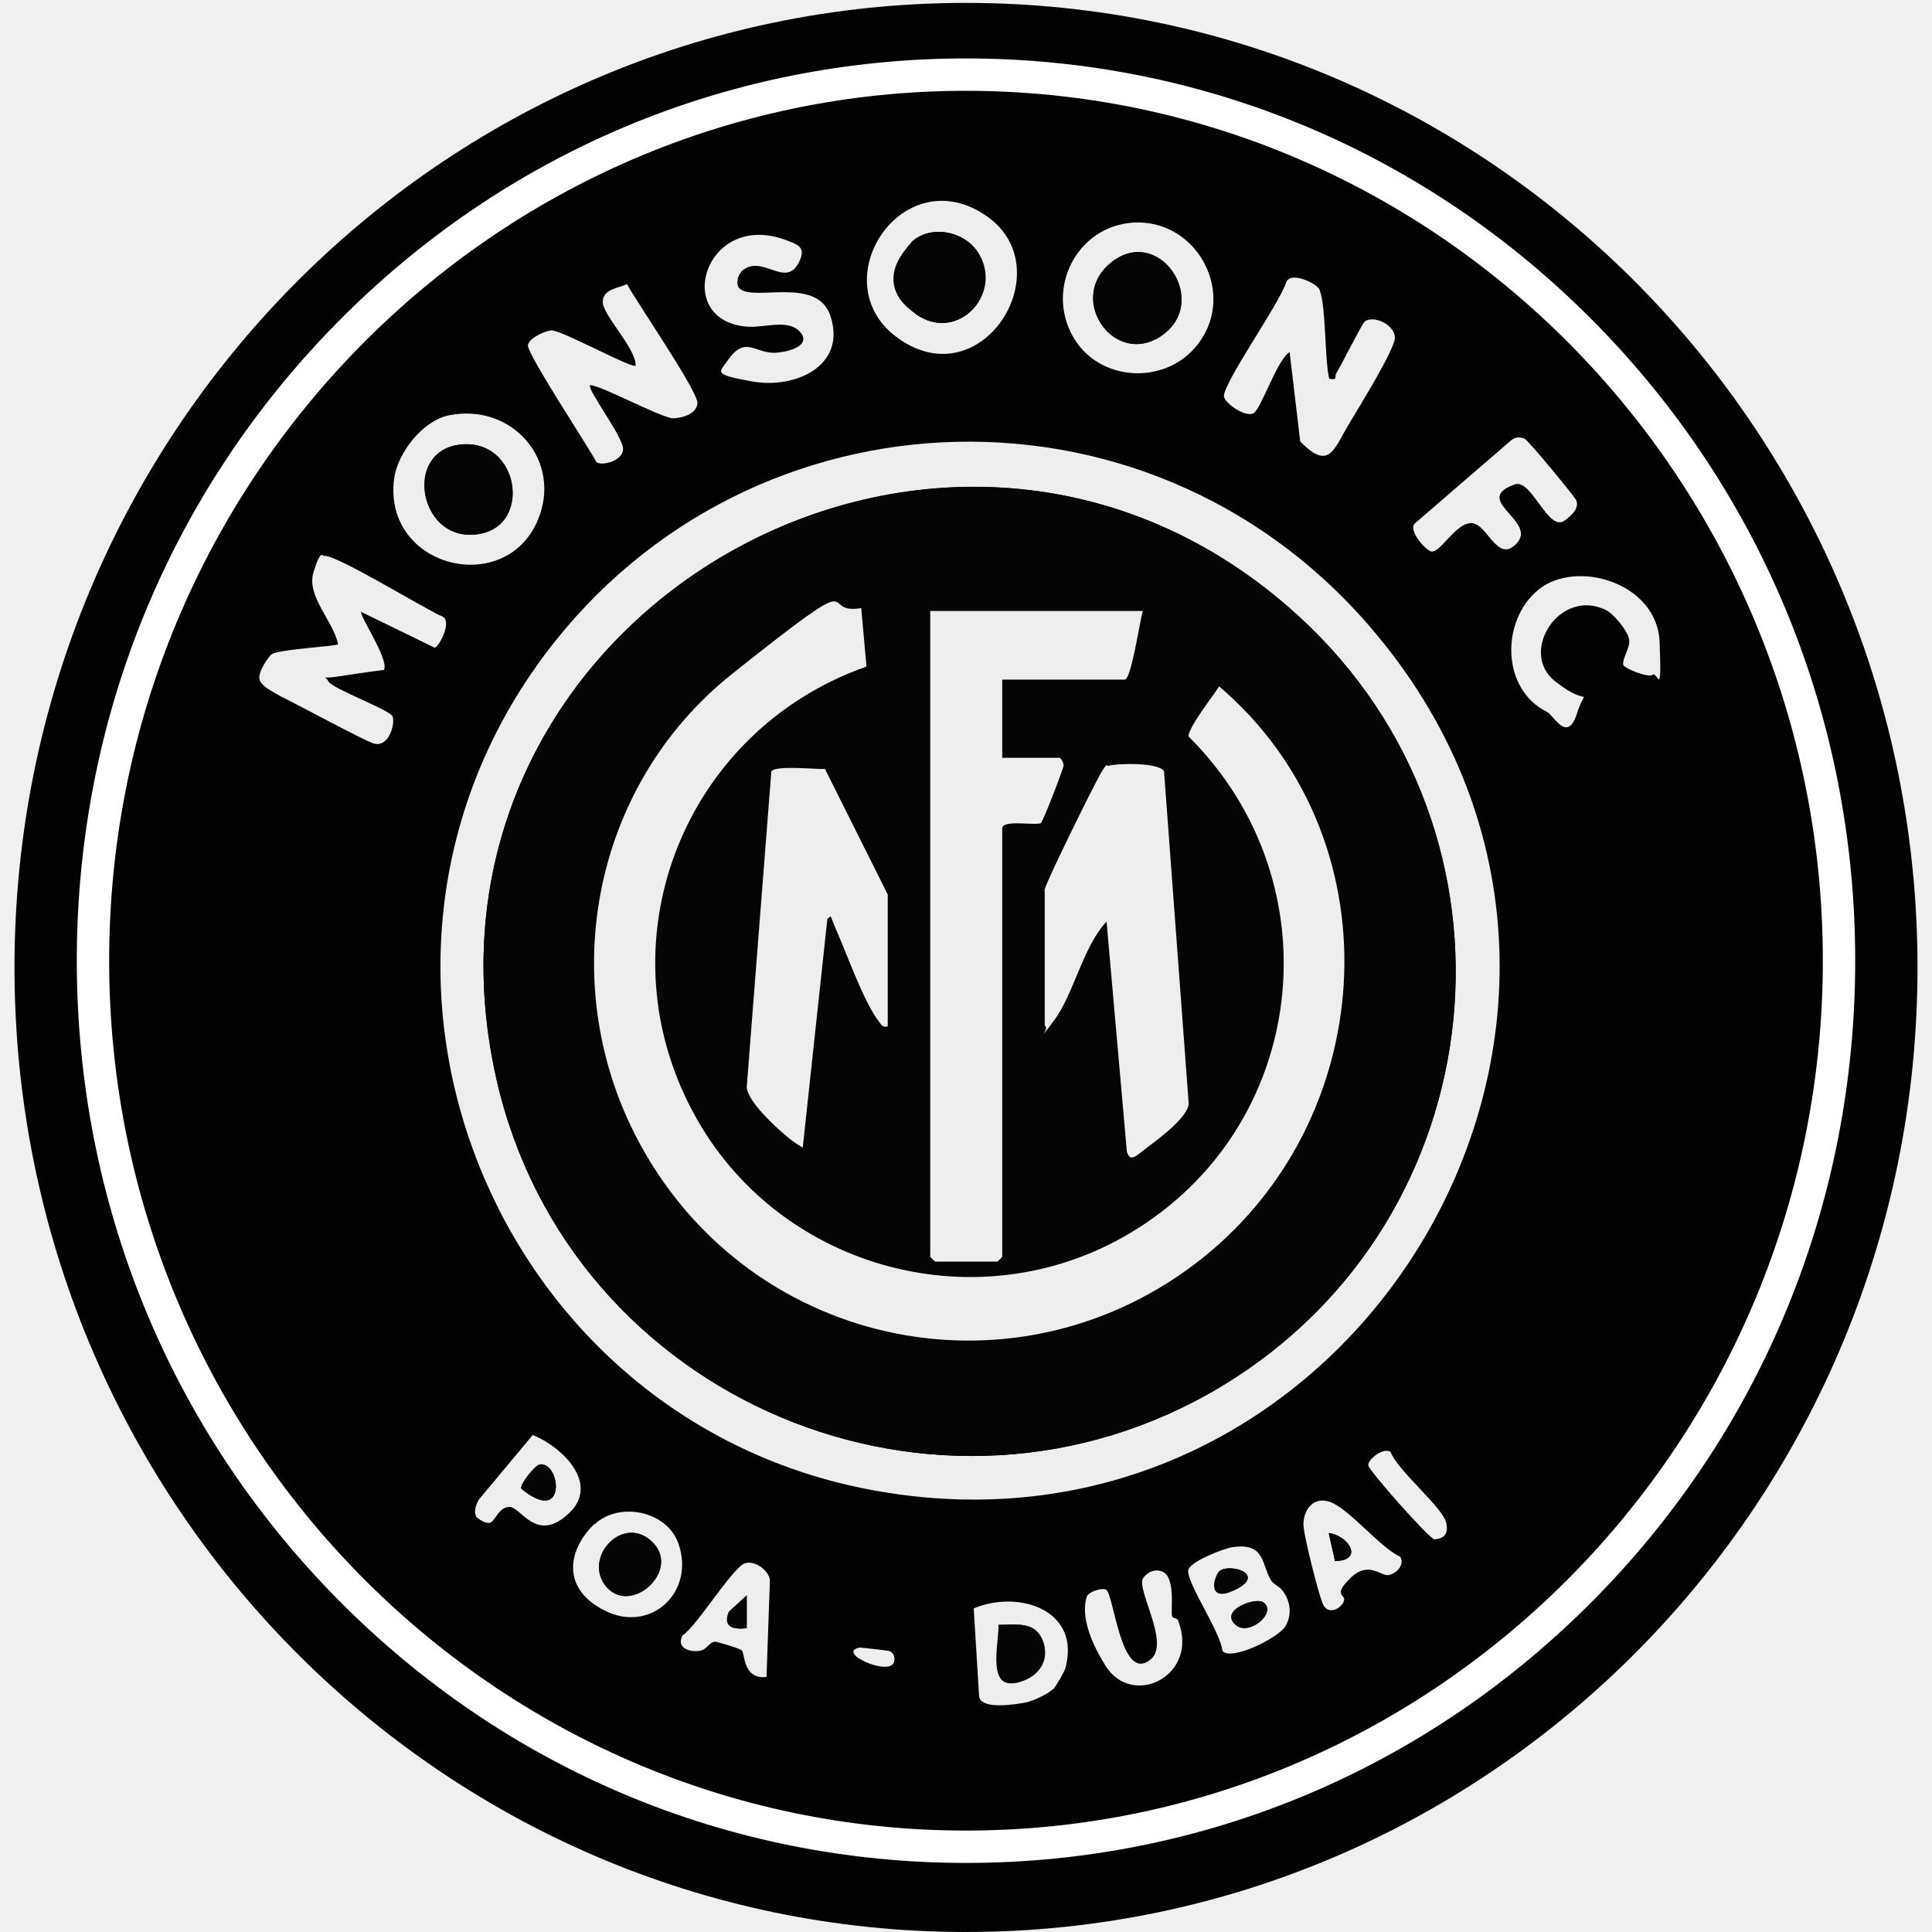
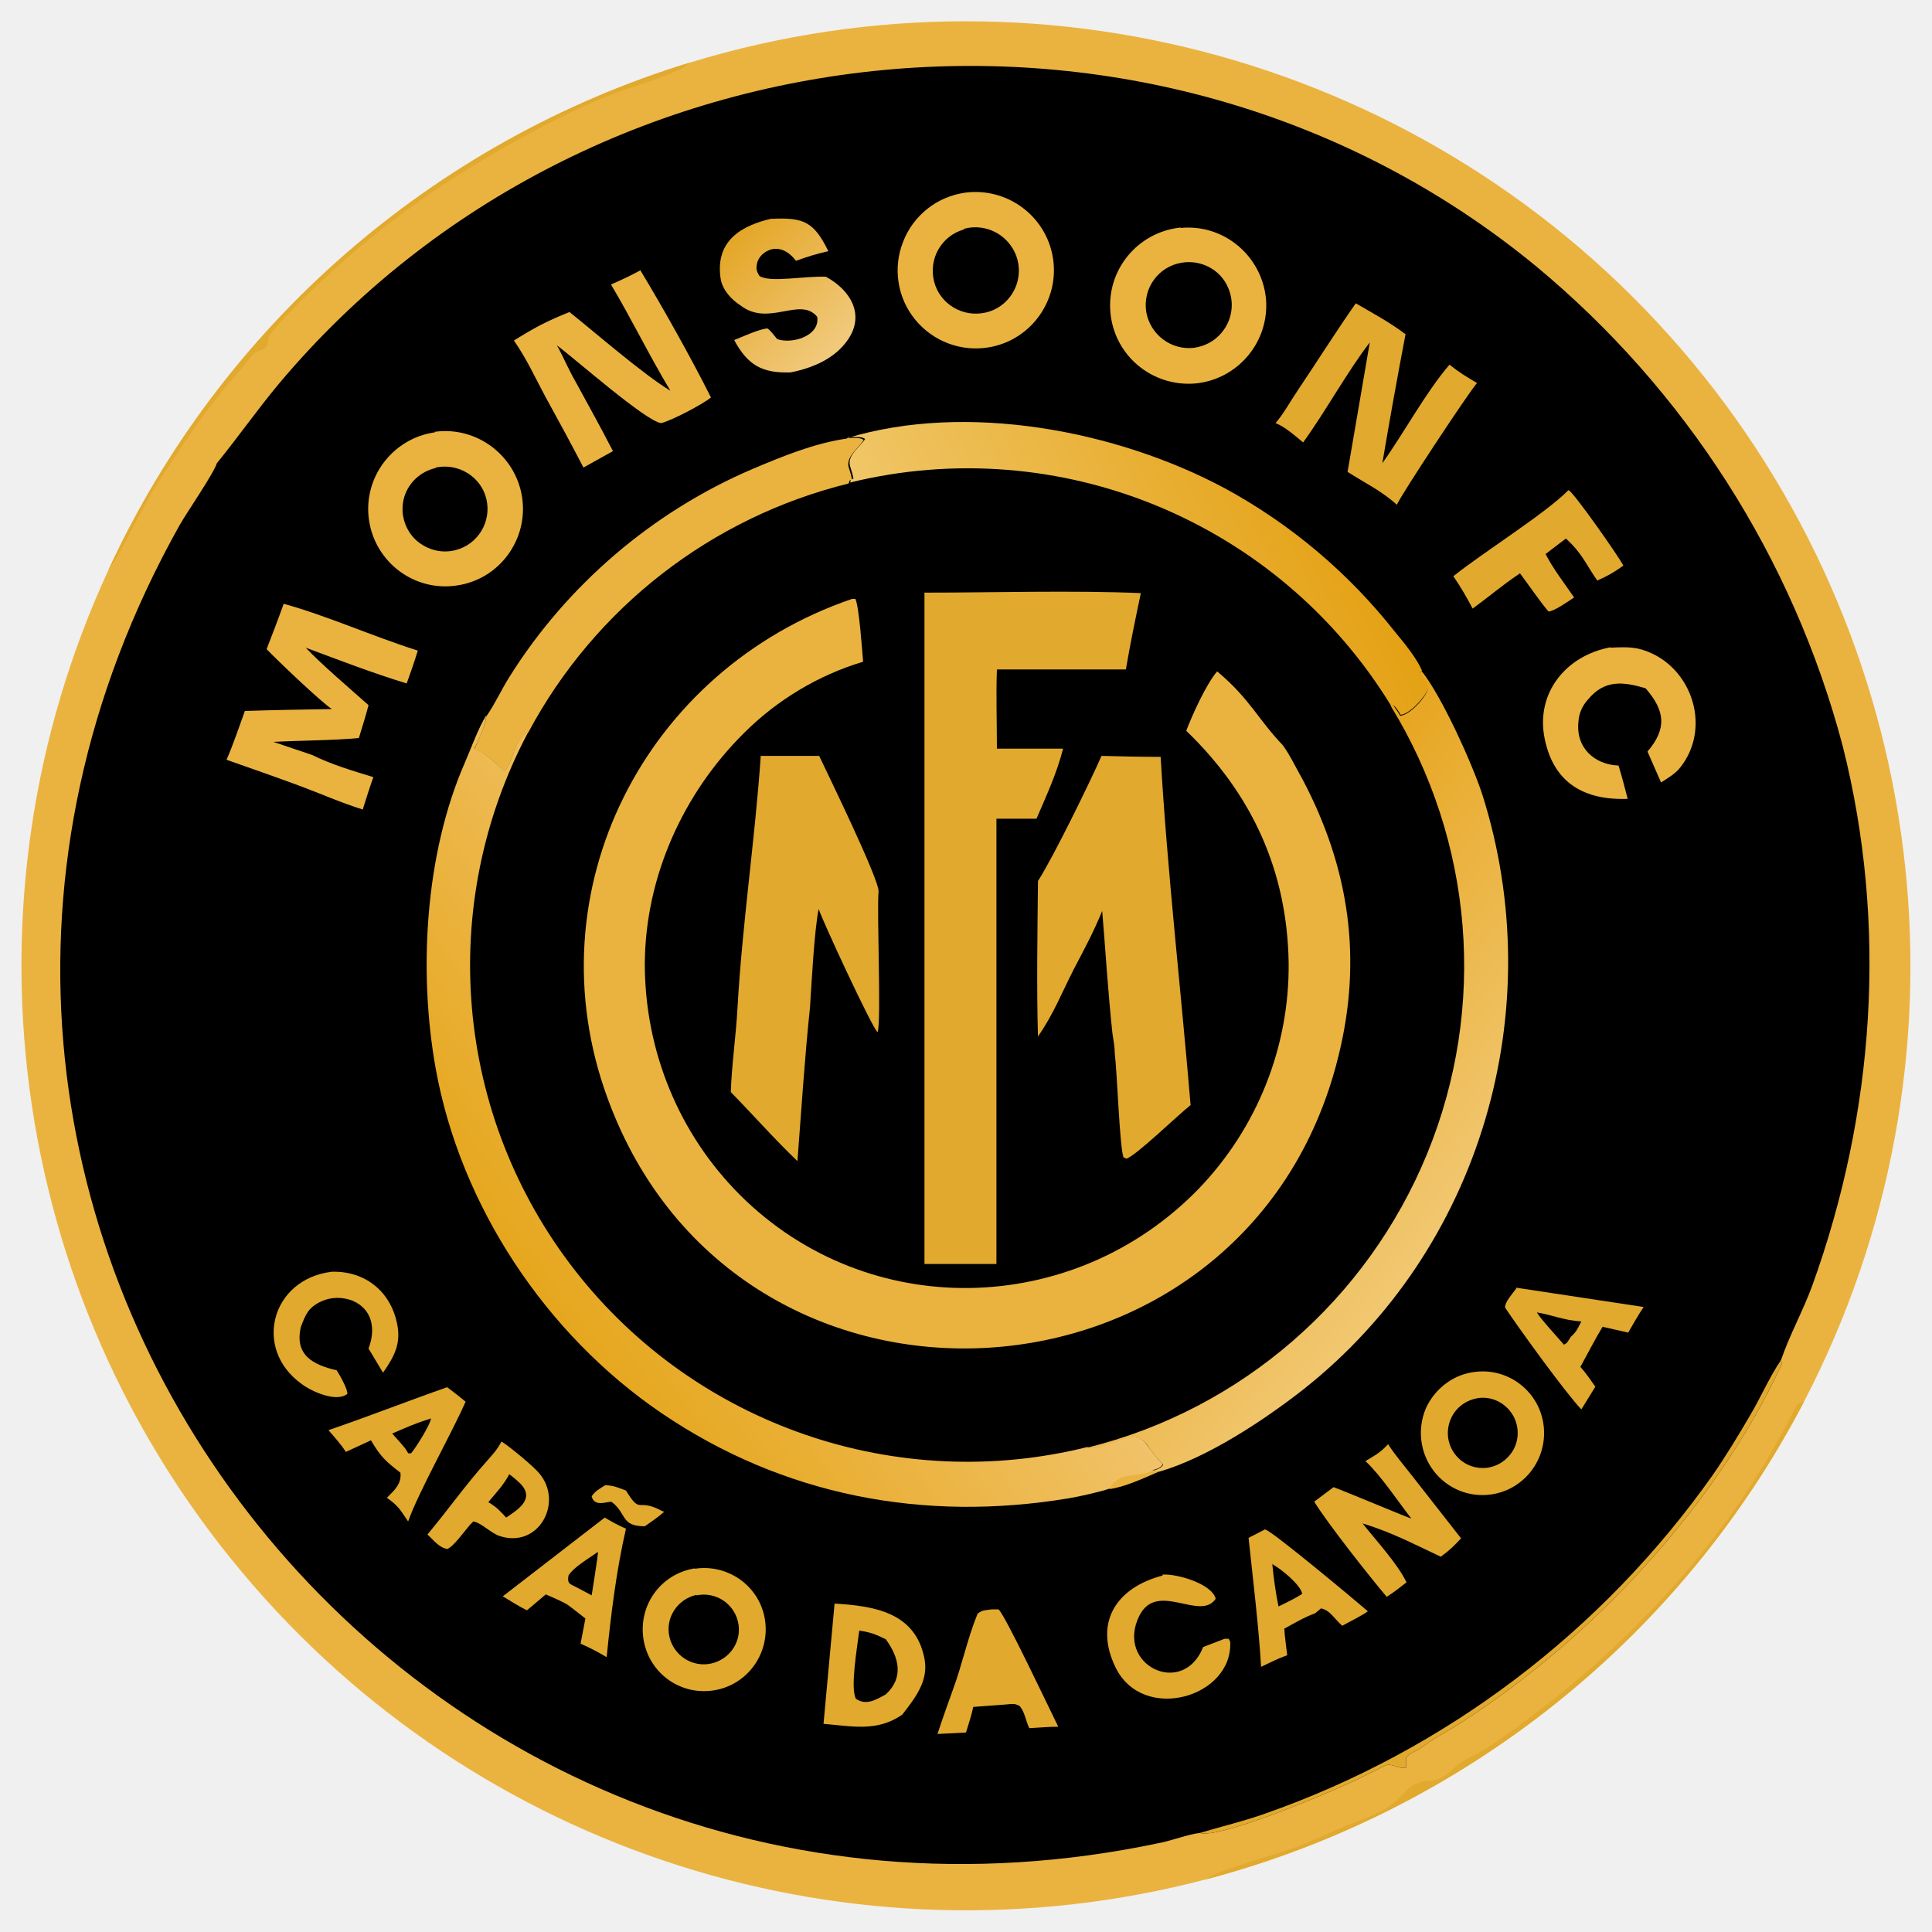
<svg xmlns="http://www.w3.org/2000/svg" id="Layer_1" version="1.1" viewBox="0 0 400 400">
  <defs>
    <style>
      .st0 {
-         fill: #020202;
+         fill: url(#linear-gradient2);
      }

      .st1 {
-         fill: #fff;
+         fill: url(#linear-gradient1);
      }

      .st2 {
-         fill: #050505;
+         fill: #e1a92e;
      }

      .st3 {
-         fill: #eee;
+         fill: #eab340;
+       }
+ 
+       .st4 {
+         fill: url(#linear-gradient3);
+       }
+ 
+       .st5 {
+         fill: url(#linear-gradient);
      }
    </style>
+     <linearGradient id="linear-gradient" x1="112.6" y1="131" x2="179.2" y2="180.2" gradientTransform="translate(0 400) scale(1 -1)" gradientUnits="userSpaceOnUse">
+       <stop offset="0" stop-color="#e6a71e" />
+       <stop offset="1" stop-color="#f1c269" />
+     </linearGradient>
+     <linearGradient id="linear-gradient1" x1="244" y1="193" x2="300.8" y2="148.6" gradientTransform="translate(0 400) scale(1 -1)" gradientUnits="userSpaceOnUse">
+       <stop offset="0" stop-color="#e7a621" />
+       <stop offset="1" stop-color="#f1c770" />
+     </linearGradient>
+     <linearGradient id="linear-gradient2" x1="276" y1="300.5" x2="194.2" y2="262.9" gradientTransform="translate(0 400) scale(1 -1)" gradientUnits="userSpaceOnUse">
+       <stop offset="0" stop-color="#e4a114" />
+       <stop offset="1" stop-color="#f0c667" />
+     </linearGradient>
+     <linearGradient id="linear-gradient3" x1="151.4" y1="349.6" x2="172.7" y2="328" gradientTransform="translate(0 400) scale(1 -1)" gradientUnits="userSpaceOnUse">
+       <stop offset="0" stop-color="#e4a729" />
+       <stop offset="1" stop-color="#f1c97b" />
+     </linearGradient>
  </defs>
-   <ellipse class="st0" cx="200" cy="200.3" rx="197" ry="199.7" />
-   <path class="st1" d="M200,385.7c-49.2,0-95.4-19.4-130.2-54.7-34.8-35.3-53.9-82.2-53.9-132.1s19.1-96.8,53.9-132.1C104.6,31.5,150.8,12.1,200,12.1s95.4,19.4,130.2,54.7c34.8,35.3,53.9,82.2,53.9,132.1s-19.1,96.8-53.9,132.1c-34.8,35.3-81,54.7-130.2,54.7ZM200,18.8C102.2,18.8,22.6,99.6,22.6,198.9s79.6,180.1,177.4,180.1,177.4-80.8,177.4-180.1S297.8,18.8,200,18.8Z" />
-   <path class="st3" d="M283.5,129.6c68.3,78.9-2.8,198.9-104.5,178.6-76.6-15.3-113.4-105.9-68-170.2,41.3-58.4,125.7-62.6,172.5-8.4ZM268.8,127.5c-72.6-66.2-187.8,0-166,96,15.1,66.5,91.7,98.8,150.3,63.4,57-34.5,65.2-114.2,15.7-159.4Z" />
-   <path class="st3" d="M74.8,126.5c-.7.7,5.8,9.9,4.7,12.2-3.3.4-6.5.9-9.8,1.4s-2.4-.4-1.7,1,12.4,5.8,13.2,7.1-.7,7.1-4.2,5.6-11.2-5.7-15.7-8-7.4-3.7-7.6-5.3,2-4.7,2.6-5.1c1.9-1,13.2-1.6,13.7-2-1-4.9-6.6-9.9-5.1-14.9s1.9-3.3,2.2-3.4c2.2-.5,21,11.1,24.6,12.6,1.9,1.1-.8,6.2-1.7,6.4l-15.2-7.4Z" />
-   <path class="st3" d="M273,59.6c1.6,2.7,1.2,14.9,2.2,18.8,1.8.4,1.1-.4,1.4-1,1-1.6,5.5-10.6,6-10.9,2.1-1.3,6.2.9,6.2,3.4s-8,15.3-9.4,17.7c-3.2,5.2-4.1,10.1-10.2,3.8l-2.2-18.5c-2.6,1.6-5.8,11.5-7.4,12.6s-6-2-6.2-3.4c-.2-2.8,11.7-19.5,12.9-23.7,1-2.3,6.1.3,6.6,1.2Z" />
-   <path class="st3" d="M122.2,79.8c-.8.7,6.9,10.7,6.8,13.2s-4.4,3.5-5.5,2.7c-1.6-3.1-14.6-22.7-14.2-24.3s3.9-3,4.9-3c2.4.1,16.7,8,17.4,7.3.1-3.6-6.8-10.4-6.8-13.2s3.7-2.9,5-3.7c1.9,3.6,14.8,22.3,14.6,24.7s-3.6,3.1-5.1,3.1c-2.5-.1-16.4-7.6-17.3-6.8Z" />
-   <path class="st3" d="M234.4,46.1c13.6-1,22.2,15.3,13,25.9-6.9,7.9-20.2,6.8-25.3-2.4-5.6-10,.9-22.7,12.4-23.5ZM229.3,55c-7.9,7.5,1.5,20.7,10.9,14.7,11-7.1-.8-24.2-10.9-14.7Z" />
-   <path class="st3" d="M92.9,86c13.1-2.7,23.7,9.4,18.4,21.8-6.9,16-32.1,9.6-29.7-8.7.7-5.3,5.9-12,11.3-13.1ZM94.9,92.1c-11.1,1.6-8.2,19.3,3,18.6,12.7-.7,9.9-20.5-3-18.6Z" />
-   <path class="st3" d="M204.5,44.9c15.3,11-1.2,37.6-18.6,25.1-16.1-11.6,1.1-37.6,18.6-25.1ZM188.7,50.2c-3.9,3.8-3.2,12.3,1.6,15.3,8.4,5.1,17.5-5.1,12-13.4-2.9-4.4-9.9-5.6-13.7-1.9Z" />
-   <path class="st3" d="M153.5,56.3c-.8.7-1.3,2.8-.2,3.6,3.4,2.4,16.1-2.7,18.7,5.7,3.2,10.3-7.5,14.9-16.1,13.4s-6.9-1.9-5.3-4.3c3.9-5.6,5.7-1.2,10.4-1.7s6.8-2.5,4.2-4.7-7.3-.3-10.9-.7c-15.2-1.6-8.2-24.1,8.4-17.9,2.4.9,4.1,1.4,2.9,4.2-2.8,6.4-7.9-1.8-12.2,2.4Z" />
-   <path class="st3" d="M336.2,137.9c-.7-1.1,1.4-3.7,1.1-5.5s-3.1-5.2-4.8-6.1c-9.6-4.7-18.1,8.7-10.6,14.7s6.6.4,4.6,6.7-4.8.4-6.2-.3c-9.5-4.7-9.6-18.9-1.8-25.3s24.6-1.5,25.1,10.8-.4,6.1-1.4,6.8-5.7-1.3-6-1.9Z" />
-   <path class="st3" d="M315.6,90.8c.8.3,10.3,11.9,10.7,12.7.8,1.7-1,3.3-2.4,4.3-3.4,2.4-6.8-8.8-10.3-7.5-9,3.2,4.6,7.5.5,12.1s-6.1-4.1-9.5-4.1-6.7,6.8-8.5,5.8-4.4-4.5-3.2-5.7l19.8-17.1c.9-.8,1.8-.9,2.9-.5Z" />
-   <path class="st3" d="M255.4,320.3c6.5-.9,5.8,3.6,7.7,6.8.6,1,1.8,1.3,2.5,2.3,1.6,2.2,1.9,4.8.6,7.2s-11.3,7.4-13.1,5.2c-.4-3.9-7.2-13.7-7.1-16.6,0-1.8,7.6-4.7,9.3-4.9ZM252.2,325.6c-1.5,2.4.7,5.2,4.2,3.2,5.7-3.3-2.8-5.4-4.2-3.2ZM261.5,331.7c-1.6-1-9.1,1.6-5.7,4.7,2.8,2.5,8.8-2.6,5.7-4.7Z" />
-   <path class="st3" d="M218,349.7c-1.1,1.1-4.2,2.5-5.7,2.8-2.3.4-9.5,1.6-9.6-1.5l-1.1-18c9.3-3.9,22.2.3,19,12.3-.2.8-2,3.9-2.6,4.5ZM206.8,336.4c.3,2.6-1.1,12.4,2.9,12.1s8.7-5.2,5.6-10c-1.8-2.8-5.6-2-8.4-2.1Z" />
-   <path class="st3" d="M123.1,315.6c5.1-4.8,15.1-2.8,17.4,4.1,3.4,9.9-5.7,18.5-15.2,13.8s-7.5-13-2.2-18ZM125.7,328.7c5.2,5.7,15.5-3.8,9.2-9.6-6.2-5.7-14.5,3.8-9.2,9.6Z" />
-   <path class="st3" d="M242.8,334.8c0,.2,1,.2,1.1.7,4.5,11.4-9.4,18.3-15,9.4s-4.2-13.3-3.9-14.3,2.9-1.9,4-1.5c1.7,1.2,3.1,19.7,9.3,14.4,4-3.4-3.2-14.6-1.6-16.8s4-1.7,4.8-.7c1.8,2.4.8,7.8,1.2,8.7Z" />
-   <path class="st3" d="M289.9,322.3c1,1.7-.8,3.5-2.4,3.8s-4.2-3.1-8,.7-.6,3.2-1.3,4.8-3.4,2.9-4.4.3-3.6-13-3.9-15.7,1.4-6.5,5.3-5.3,10.6,9.6,14.7,11.4ZM275.1,317.4l1.3,5.8c6.1-.1,2.8-5.3-1.3-5.8Z" />
-   <path class="st3" d="M158.7,347.2c-4.9.6-4.5-5-5.1-5.5s-5.2-1.8-5.5-1.8c-1.3,0-1.7,1.7-3.3,1.9-2.2.3-4.8-.7-3.5-3.2,3-1.9,10.6-14.5,13.1-15s5,2.1,5,3.6l-.7,19.9ZM154.6,330.3l-3.7,3.4c-1.3,3.2.9,3.7,3.7,3.4v-6.8Z" />
-   <path class="st3" d="M98.6,313.9c-.6-.9,0-2.6.6-3.5l11.1-13.3c6,2.4,14.1,10.1,7.4,16.3s-9.8-1.4-12.2-1.4-3,3.2-4.2,3.3-2.7-1.2-2.8-1.4ZM111.7,303.2c-.9.2-4,3.9-3.8,5,9.6,7.9,8.2-5.7,3.8-5Z" />
-   <path class="st3" d="M287.9,300.6c1.4,3.8,10.7,11.4,11.5,14.6s-1.5,3.4-2.4,3.5-13.5-14.1-13.7-15.3,3.1-3.8,4.6-2.8Z" />
-   <path class="st3" d="M178,341.1c.3,0,5.6.6,6,.7,1,.3,1.4,1.3,1.1,2.3-.9,3.1-12.2-2-7.1-3Z" />
-   <path class="st2" d="M268.8,127.5c49.5,45.2,41.3,124.9-15.7,159.4-58.6,35.4-135.2,3.1-150.3-63.4-21.8-95.9,93.5-162.2,166-96ZM178.3,125.8c-9.5,1.6-19.2,7.5-26.7,13.6-29.4,23.4-36.9,65.1-18.8,97.9,23.4,42.3,78.6,53.3,116.5,22.8,36.9-29.6,39.6-87.1,3.1-118.1-1.2,1.8-6.7,8.8-6.3,10.4,30.4,30.3,24.9,80.9-12.3,102.9-31.1,18.4-71.6,7.6-89.4-23.5-20.5-35.8-3.3-80.4,35-93.9l-1.1-12.2ZM236.6,126.5h-44v133.7c0,0,.9,1,1,1h12.9c0,0,1-.9,1-1v-88.7c0-1.9,7-.5,8-1.1s4.7-11.3,4.7-11.9-.5-1.6-.9-1.6h-11.8v-16.2h25.4c1.4,0,3.2-12.2,3.7-14.2ZM216.2,184.4v28.1c1.2.3,1.3-.4,1.9-1.1,4.1-5.4,6.1-15.4,10.9-20.5l4.2,47.6c.7,2.3,3.1,0,4.3-.9,2.4-1.8,8.5-6.3,8.5-9.1l-5.1-68.7c-.9-1.9-9.8-1.7-11.7-1.1s-1.3,1.5-1.5,1.7c-1.6,2.8-11.2,22.2-11.6,24.1ZM183.8,212.5v-27.4l-13-26c-2,0-10.2-.8-11.1.5l-5.1,65.4c.2,3,5.7,8.1,8.2,10.1s2.2,1.7,3.4,2.4l5.1-47.4c1-.4,1.8,2.4,2.2,3.2,2.1,4.8,5.5,14.1,8.4,18s.7,1.4,1.9,1.1Z" />
-   <path class="st2" d="M229.3,55c10.2-9.5,21.9,7.5,10.9,14.7-9.4,6.1-18.9-7.2-10.9-14.7Z" />
-   <path class="st2" d="M94.9,92.1c12.9-1.9,15.8,18,3,18.6-11.2.6-14.2-17-3-18.6Z" />
-   <path class="st2" d="M188.7,50.2c3.8-3.7,10.7-2.5,13.7,1.9,5.5,8.3-3.6,18.5-12,13.4s-5.5-11.5-1.6-15.3Z" />
-   <path class="st2" d="M261.5,331.7c3.1,2-2.9,7.2-5.7,4.7-3.4-3.1,4.1-5.7,5.7-4.7Z" />
-   <path class="st2" d="M252.2,325.6c1.4-2.2,9.9,0,4.2,3.2s-5.7-.8-4.2-3.2Z" />
-   <path class="st2" d="M206.8,336.4c2.8,0,6.6-.7,8.4,2.1,3.1,4.8-.3,9.5-5.6,10s-2.6-9.4-2.9-12.1Z" />
-   <path class="st2" d="M125.7,328.7c-5.3-5.8,3-15.3,9.2-9.6,6.3,5.8-4,15.3-9.2,9.6Z" />
-   <path class="st2" d="M275.1,317.4c4.1.5,7.4,5.7,1.3,5.8l-1.3-5.8Z" />
-   <path class="st2" d="M154.6,330.3v6.8c-2.8.3-5-.2-3.7-3.4l3.7-3.4Z" />
-   <path class="st2" d="M111.7,303.2c4.4-.8,5.8,12.9-3.8,5-.2-1,2.9-4.8,3.8-5Z" />
-   <path class="st3" d="M178.3,125.8l1.1,12.2c-38.4,13.5-55.5,58.1-35,93.9,17.8,31.1,58.3,41.9,89.4,23.5,37.2-22,42.8-72.6,12.3-102.9-.3-1.6,5.2-8.6,6.3-10.4,36.4,31,33.7,88.4-3.1,118.1-37.9,30.5-93.1,19.5-116.5-22.8-18.2-32.9-10.6-74.5,18.8-97.9s17.2-12,26.7-13.6Z" />
-   <path class="st3" d="M236.6,126.5c-.6,2-2.4,14.2-3.7,14.2h-25.4v16.2h11.8c.4,0,.9,1,.9,1.6s-4.2,11.5-4.7,11.9c-1,.6-8-.8-8,1.1v88.7c0,0-.9,1-1,1h-12.9c0,0-1-.9-1-1V126.5h44Z" />
-   <path class="st3" d="M216.2,184.4c.4-1.9,10-21.3,11.6-24.1s1.4-1.7,1.5-1.7c1.9-.6,10.7-.8,11.7,1.1l5.1,68.7c0,2.8-6.1,7.3-8.5,9.1s-3.6,3.3-4.3.9l-4.2-47.6c-4.9,5.2-6.8,15.1-10.9,20.5s-.7,1.4-1.9,1.1v-28.1Z" />
-   <path class="st3" d="M183.8,212.5c-1.2.3-1.3-.4-1.9-1.1-3-3.9-6.3-13.2-8.4-18s-1.1-3.7-2.2-3.2l-5.1,47.4c-1.2-.7-2.4-1.5-3.4-2.4-2.5-2.1-8-7.2-8.2-10.1l5.1-65.4c.9-1.3,9.1-.4,11.1-.5l13,26v27.4Z" />
+   <path class="st3" d="M142.7,13c75.3-23.1,157.2,1.3,207.6,61.9,50.4,60.6,59.5,145.5,23.2,215.3-25.5,48.9-70.4,84.8-123.8,98.9-73.2,19.2-151-5.5-199.6-63.6C1.5,267.5-9.3,186.6,22.5,117.9,45.8,67.5,89.6,29.3,142.7,13Z" />
+   <path class="st2" d="M22.5,117.9C45.8,67.5,89.6,29.3,142.7,13c-1.2,1.8-10.9,4.7-13.4,5.6-3.7,1.3-7.3,2.8-10.8,4.5-19.8,9.7-37,20.8-53,36.1-2.5,2.4-7.6,7.3-9.5,10-.5.8-.5,1.3-.6,2.3-1.2,1.6-2.1.4-3.8,2.8-1.6,2.2-4,4.7-5.8,6.9-5.1,6.4-9.3,12.9-13.7,19.7-1.7,2.6-8.3,15.9-9.6,17Z" />
+   <path class="st2" d="M296.2,368.7c3.1-.2,4.4-2.7,6.7-4.1,2-1.2,4.1-2,6-3.4,25.7-17.5,48.7-41.4,62.6-69.4.7-1.4.7-1.1,2-1.6-25.5,48.9-70.4,84.8-123.8,98.9,1.5-1.6,14.9-5.3,17.8-6.4,4.4-1.5,8.9-3.9,13.2-5.5,5-1.9,7.2-2.8,10.8-6.8.9-1,3.2-1.9,4.8-1.6Z" />
+   <path d="M44.9,95.9c4.4-5.4,8.3-11,12.8-16.4C122.2,2.6,240.3-8.8,318,55.1c31,25.7,53.2,60.4,63.5,99.3,9.4,37.2,6.6,76.1-6.3,111.8-1.9,5.2-4.7,10.2-6.5,15.5l.3.5c-13.5,29.4-39.4,57-66.4,74.4-2.9,1.9-5.9,3.3-8.7,5.5-1.1.6-2.2.9-2.8,1.9,0,.7,0,1.3,0,2-1.4.3-3-1-4.2-.5-2.4,1.1-6.3,3.2-8.7,4.2-4.7,2.1-25.7,11-29.8,9.8-2.2.2-6.2,1.7-8.5,2.1C82.2,414.8-42.4,250.6,37.2,108.7c1.6-2.8,7-10.6,7.7-12.8Z" />
+   <path class="st2" d="M368.7,281.7l.3.5c-13.5,29.4-39.4,57-66.4,74.4-2.9,1.9-5.9,3.3-8.7,5.5-1.1.6-2.2.9-2.8,1.9,0,.7,0,1.3,0,2-1.4.3-3-1-4.2-.5-2.4,1.1-6.3,3.2-8.7,4.2-4.7,2.1-25.7,11-29.8,9.8,4.3-1.3,9.3-2.5,13.5-4,37.4-13.1,69.8-37.7,92.7-70.1,2.5-3.6,5.5-8.5,7.7-12.3,2.1-3.5,4-7.9,6.3-11.3v-.2Z" />
+   <path d="M175.4,90.7c24.7-7.5,55.8-1.6,78.2,10.4,13.6,7.4,25.6,17.5,35.2,29.7,1.9,2.3,4.4,5.3,5.6,8,4.2,5.2,10.5,19.2,12.6,25.6,14.1,44.5-.2,94.1-37.1,123.2-8.2,6.4-19.8,14.1-29.8,17-3,1.3-7.1,3.2-10.2,3.6-1.6.6-6.5,1.7-8.4,2-30,5-59.1-.5-84.3-17.6-24-16.3-41.7-43-46.8-71.4-3.6-20.1-2.2-44.4,6-63.2,1.1-2.5,3-7.7,4.5-9.9,1.8-2.6,3.1-5.5,4.8-8.2,11.9-19,29.7-34.2,50.3-43,6.4-2.7,12.7-5.3,19.5-6.3Z" />
+   <path class="st5" d="M100.7,148.2c-.4,2.5-1.4,4.6-2.5,6.8l.5.2c2.7,1.4,3.5,2.5,5.8,4.4,2.1-2.5,1.5-6,4.9-8.1-19.1,35.9-15.3,79.6,9.7,111.6,25,32,66.6,46.3,106,36.5,3.8,1.1,9.6-4.9,12.5-.3,1,1.5,1.9,2.5,3.1,3.8-.2.8-1.4,1.1-2.1,1.3l1.3.2c-3,1.3-7.1,3.2-10.2,3.6-1.6.6-6.5,1.7-8.4,2-30,5-59.1-.5-84.3-17.6-24-16.3-41.7-43-46.8-71.4-3.6-20.1-2.2-44.4,6-63.2,1.1-2.5,3-7.7,4.5-9.9Z" />
+   <path class="st3" d="M238.6,304.5l1.3.2c-3,1.3-7.1,3.2-10.2,3.6,1.8-3.8,5.9-2.3,8.9-3.8Z" />
+   <path class="st1" d="M294.3,138.9c4.2,5.2,10.5,19.2,12.6,25.6,14.1,44.5-.2,94.1-37.1,123.2-8.2,6.4-19.8,14.1-29.8,17l-1.3-.2c.7-.2,1.9-.6,2.1-1.3-1.2-1.3-2.2-2.3-3.1-3.8-2.9-4.6-8.6,1.4-12.5.3,31.8-7.9,57.9-30.6,70.3-60.9,12.4-30.3,9.6-64.7-7.6-92.7h.6c.6.9.9,1.2,1.4,2.1,2-.2,5.1-3.6,5.7-5.4.3-.8-1.1-2.5-1.6-3.3l.3-.5Z" />
+   <path class="st0" d="M175.4,90.7c24.7-7.5,55.8-1.6,78.2,10.4,13.6,7.4,25.6,17.5,35.2,29.7,1.9,2.3,4.4,5.3,5.6,8l-.3.5c.5.9,1.9,2.5,1.6,3.3-.7,1.8-3.8,5.2-5.7,5.4-.5-.8-.7-1.2-1.4-1.9h-.6c-23.4-38.2-68.7-56.8-112-46.2l.2-.6.5-.2c-.2-1.1-.4-1.5-.7-2.6-.7-2.2,2.2-4.1,3.1-5.6-.6-.6-2.3-.4-3.4-.4Z" />
+   <path class="st3" d="M175.4,90.7c1.1,0,2.8-.2,3.4.4-.8,1.5-3.7,3.4-3.1,5.6.3,1,.5,1.5.7,2.6l-.5.2-.2.6c-28.4,7-52.5,25.7-66.3,51.5-3.4,2.1-2.8,5.6-4.9,8.1-2.3-2-3-3-5.8-4.4l-.5-.2c1-2.2,2.1-4.4,2.5-6.8,1.8-2.6,3.1-5.5,4.8-8.2,11.9-19,29.7-34.2,50.3-43,6.4-2.7,12.7-5.3,19.5-6.3Z" />
+   <path class="st3" d="M176.2,124h.9c.8,1.7,1.4,10.9,1.6,13-9.3,2.8-17.8,7.9-24.7,14.8-12.6,12.5-20.4,29.8-20.5,47.7,0,18,7,35.2,19.7,47.9,26.5,26.4,69.1,25.4,95-1.3,12.1-12.6,18.8-29.4,18.6-46.8-.3-19-7.6-34.9-21.2-48,1.3-3.4,4.1-9.6,6.4-12.3,6.8,5.7,8.5,10,13.6,15.3,1.4,1.9,2.9,5,4.1,7.1,9.7,18.4,12.4,37.2,7.4,57.3-18.6,75.7-124.4,82.3-151.3,8.7-15.8-43,7.8-88.8,50.6-103.4Z" />
+   <path class="st2" d="M191.4,122.7c14.1,0,30.9-.5,44.8.1-1.1,5.2-2.2,10.5-3.1,15.8h-26.7c-.2,5.2,0,11.1,0,16.4,4.6,0,9.2,0,13.7,0-1.3,5.1-3.4,9.6-5.5,14.5h-8.3s0,48.5,0,48.5v43.7c-5,0-10,0-14.9,0V122.7Z" />
+   <path class="st2" d="M228.1,156.5c4.1.1,8.1.2,12.2.2,1.4,24,4.2,48.2,6.2,72.1-2.8,2.2-11.2,10.4-13.3,11.1l-.6-.3c-.8-2.2-1.3-17.5-1.8-21.5,0-1.3-.3-2.9-.5-4.3-.9-8.4-1.4-16.8-2.1-25.2-1.8,4.4-3.7,7.9-5.9,12.1-2.5,4.9-4.2,9.3-7.4,13.9-.3-10.2-.1-21.9,0-32.2,3-4.6,10.8-20.5,13.2-26Z" />
+   <path class="st2" d="M157.4,156.5h12.2c1.6,3.4,12.5,25.7,12.3,28.1-.4,3.9.6,27-.2,29.1-1-.6-11.4-23-12.2-25.5-.9,4.2-1.5,15.8-1.8,20.4-1.1,10.3-1.8,21.5-2.6,31.8-4.9-4.7-9.1-9.5-13.8-14.3.2-5.8,1.1-11.8,1.4-17.6,1-17.4,3.6-34.6,4.8-51.9Z" />
+   <path class="st3" d="M199.7,39.9c8.8-1.2,16.9,4.8,18.3,13.5,1.4,8.7-4.5,17-13.2,18.5-5.8,1-11.6-1.2-15.3-5.7-3.7-4.5-4.7-10.7-2.5-16.2,2.1-5.4,7-9.3,12.8-10.1Z" />
+   <path d="M199.5,47.4c3.1-.9,6.5,0,8.8,2.3,2.3,2.3,3.2,5.6,2.3,8.8-.9,3.1-3.4,5.5-6.5,6.2-4.7,1.1-9.5-1.7-10.7-6.4-1.2-4.7,1.5-9.5,6.2-10.8Z" />
+   <path class="st3" d="M244.4,47.2c8.9-.9,16.8,5.7,17.7,14.6.8,8.9-5.8,16.8-14.7,17.6-8.9.7-16.7-5.8-17.5-14.7-.8-8.9,5.7-16.7,14.6-17.6Z" />
+   <path d="M244.6,54.4c4-.7,8,1.4,9.6,5,1.7,3.7.7,8-2.4,10.6-1.3,1.1-2.8,1.7-4.5,2-4.8.6-9.2-2.7-10-7.5-.7-4.8,2.5-9.3,7.3-10.1Z" />
+   <path class="st3" d="M90,89.4c8.7-1.2,16.8,4.9,18.1,13.6,1.3,8.7-4.7,16.9-13.4,18.2-8.8,1.4-17-4.7-18.3-13.5-1.3-8.8,4.9-17,13.7-18.2Z" />
+   <path d="M90.2,96.8c4.7-1,9.4,1.9,10.5,6.5,1.1,4.7-1.7,9.4-6.4,10.6-3.1.8-6.3-.2-8.5-2.4-2.2-2.3-3-5.6-2.1-8.6.9-3,3.4-5.3,6.5-6Z" />
+   <path class="st3" d="M58.7,125c8.8,2.4,18.6,6.8,27.8,9.7-.7,2.3-1.5,4.6-2.3,6.8-7.2-2.2-13.9-4.8-20.9-7.4,3.3,3.5,9.2,8.5,13,11.9-.6,2.3-1.3,4.5-2,6.8-5.2.5-12.2.5-17.7.8,2.7.9,5.3,1.8,8,2.7,4.3,2.1,8.2,3.2,12.7,4.6-.8,2.2-1.5,4.5-2.2,6.7-4.5-1.4-8.5-3.2-12.8-4.8-5.1-1.9-10.3-3.7-15.4-5.5,1.3-2.9,2.7-7.1,3.8-10.1,6-.2,12-.3,18-.4-2.3-1.5-11.5-10.3-13.5-12.4,1.2-3.1,2.4-6.2,3.5-9.3Z" />
+   <path class="st2" d="M280.7,62.8c3.6,2.1,7,3.9,10.3,6.4-1.7,8.9-3.3,17.8-4.8,26.7,4.5-6.3,9-14.7,13.9-20.4,2,1.6,3.5,2.5,5.7,3.8-1.7,1.9-15.7,23.1-16.6,25.2-3.2-2.9-6.6-4.5-10.2-6.8l4.6-26.8c-4.5,5.8-9.3,14.5-13.8,20.7-1.7-1.4-3.7-3.2-5.7-4,1.7-2,3.1-4.6,4.6-6.8,4.1-6.1,7.8-12,12-18Z" />
+   <path class="st3" d="M132.6,56c4.6,7.6,10.6,18.3,14.6,26.3-1.9,1.5-8,4.7-10.3,5.3-3.1-.3-17.7-13.2-21.6-16.1,1.3,2.3,2.4,5,3.8,7.4,2.6,4.8,5.3,9.6,7.8,14.5l-6.1,3.4c-2.6-5-5.2-9.8-7.9-14.7-2.2-4.1-3.8-7.7-6.5-11.6,4.5-2.8,6.8-4,11.5-5.9,5.5,4.4,15.4,13,20.9,16.3-4.5-7.5-7.9-14.6-12.3-22,2.3-1,4-1.8,6.2-3Z" />
+   <path class="st2" d="M143.8,324.8c7-1.1,13.6,3.7,14.6,10.7,1,7-3.8,13.5-10.8,14.5-7,1-13.4-3.8-14.4-10.8-1-7,3.7-13.4,10.7-14.5Z" />
+   <path d="M144.2,330.3c3.9-.8,7.7,1.6,8.6,5.5.9,3.9-1.6,7.7-5.5,8.6-3.9.9-7.8-1.6-8.7-5.5-.9-3.9,1.6-7.8,5.6-8.7Z" />
+   <path class="st2" d="M305.7,284c6.9-.7,13.1,4.3,13.9,11.2.8,6.9-4,13.2-10.8,14.2-4.6.7-9.2-1.2-12-4.9-2.8-3.7-3.4-8.6-1.6-12.9,1.9-4.2,5.9-7.2,10.5-7.6Z" />
+   <path d="M305.8,289.5c2.7-.5,5.5.7,7.1,3,1.7,2.4,1.8,5.7.1,8.2-1.1,1.6-2.7,2.7-4.6,3.1-2.6.5-5.2-.4-6.9-2.4-1.7-2-2.2-4.7-1.3-7.2.9-2.5,3-4.2,5.6-4.7Z" />
+   <path class="st3" d="M333.4,134.1c1.9-.1,3.9-.2,5.8.2,10.7,2.6,15.6,16,8.6,24.7-1.1,1.3-2.5,2.1-3.9,3l-2.8-6.4c4.1-4.8,3.6-8.5-.4-13.1-4.7-1.4-8.5-1.8-11.9,2.3-1.2,1.3-1.9,2.9-2,4.6-.6,5.3,3.2,8.9,8.3,9.1.7,2.3,1.3,4.6,1.9,6.9-8.8.3-15.3-3.1-17.2-12.5-1.9-9.4,4.4-17.2,13.7-18.9Z" />
+   <path class="st4" d="M159.8,45.3c6.6-.3,8.7.6,11.7,6.7-2.6.6-4.2,1.1-6.7,2-1.5-2-3.8-3.3-6.2-1.9-1,.6-1.7,1.5-1.9,2.6-.2,1.1,0,1.5.5,2.4,2,1.5,9.5,0,13.8.2,5,2.7,8.2,7.8,4.5,13.1-2.7,3.9-7.3,5.8-11.8,6.7-5.9.2-8.9-1.5-11.7-6.7,1.8-.7,5-2.2,6.8-2.4.4,0,1.6,1.6,2.1,2.2,3,1.1,8.9-.6,8.3-4.6-3.5-4.3-10,2.1-15.8-2.3-1.9-1.2-3.8-3.2-4.2-5.6-1.2-7.9,4.4-11,10.4-12.4Z" />
+   <path class="st2" d="M172.8,332c7.8.5,16.7,1.6,18.6,11.4.9,4.6-1.9,8.1-4.6,11.6-5.2,3.6-10.3,2.4-16.3,1.9l2.3-25Z" />
+   <path d="M177.9,337.6c2.2.3,3.5.8,5.5,1.8,2.7,3.7,3.8,7.9,0,11.4-2,1.1-4.1,2.4-6.2.9-1.2-2.3.3-10.8.7-14.1Z" />
+   <path class="st2" d="M324.8,101.5c1.2.7,10.2,13.5,11.3,15.6-2.1,1.5-3,2-5.4,3.1-2.5-3.6-3.1-5.6-6.5-8.7l-4.2,3.2c1.5,3,4,6.2,5.9,9-1.2.8-4.2,2.9-5.3,2.9-1.5-1.7-4.4-5.9-5.9-7.9-4,2.7-6.1,4.6-9.8,7.3-1.4-2.6-2.3-4.2-4-6.7,6.1-4.9,19.1-13,23.8-17.8Z" />
+   <path class="st2" d="M287.4,299c1,1.7,3.6,4.8,5,6.6l10.1,12.9c-1.6,1.7-2.3,2.4-4.2,3.8-6-2.8-9.8-4.9-16.2-6.9,2.6,3.3,7.3,8.4,9.1,12.2-1.4,1.1-2.5,2-4.1,3-3.4-4-12.4-15.4-15-19.7l4-3c2,.7,15.8,6.5,16.1,6.5-2.8-3.6-6.3-8.9-9.5-11.9,2-1.2,3-1.7,4.6-3.4Z" />
+   <path class="st2" d="M262,316.7c1.3.2,18.9,14.9,21.2,16.9-1.4,1-3.7,2.1-5.3,3-1.7-1.5-2.5-3.2-4.4-3.6l-1.2,1c-2.2.8-4.4,2.1-6.4,3.2.1,1.7.4,3.7.6,5.5-2,.7-3.5,1.5-5.4,2.4-.5-8.3-1.7-18.3-2.6-26.7l3.5-1.8Z" />
+   <path d="M263.3,323.8c1.7.8,6.1,4.4,6.3,6.2l-1,.6c-1.2.7-2.7,1.4-3.9,2-.6-2.9-1-5.9-1.3-8.9Z" />
+   <path class="st2" d="M205.4,333.2h1.3c1.1.5,10.9,21.3,12.4,24.3-2,0-4,.2-6,.3-.8-1.7-.9-3.3-2-4.6-1.2-.6-1.4-.4-2.9-.3l-6.7.5c-.3,1.5-1,3.7-1.5,5.3l-5.9.3c1-3.1,2.1-6.1,3.2-9.2,1.9-5.1,3-10.6,5.1-15.7,1-.8,1.5-.7,3-.9Z" />
+   <path class="st2" d="M313.9,266.6l26.4,4c-1.1,1.6-2.2,3.6-3.2,5.3l-5.3-1.2c-1.6,2.6-3.1,5.6-4.6,8.3,1.1,1.2,2.1,2.7,3.1,4.1l-2.9,4.7c-3.1-3.2-13.1-17-15.8-21.1,0-1.2,1.5-2.8,2.3-3.9Z" />
+   <path d="M318.1,271.7c3.5.6,5.4,1.6,9.3,1.9-.8,1.5-.9,2-2.2,3.2-.6.9-.6,1.2-1.4,1.6-1.1-1.3-5.1-5.6-5.6-6.7Z" />
+   <path class="st2" d="M125.2,314.2c1.7,1,2.6,1.5,4.4,2.3-2,8.7-3.1,17.7-4,26.6-2-1.2-3.2-1.8-5.4-2.8l1-5.2c-1.4-1.1-2.5-2-3.9-3-1.3-.7-2.9-1.4-4.3-2l-3.9,3.3c-1.6-.8-3.4-1.9-5-2.9l21.1-16.3Z" />
+   <path d="M123.8,321.3c0,1-1.1,7.6-1.3,9l-3-1.6c-1.5-.8-2.1-.7-1.8-2.5,1.1-1.8,4.3-3.6,6.1-4.9Z" />
+   <path class="st2" d="M92.7,287.3c1.2.9,2.5,1.9,3.7,2.9-2.9,6.6-9.8,18.8-11.9,24.8-1.7-2.5-2-3.2-4.4-4.9,1.5-1.5,3.1-2.9,2.8-5.2-3.1-2.4-4.1-3.3-6.1-6.7l-5.2,2.4c-1-1.6-2.4-3.1-3.6-4.5,7.9-2.7,16.6-6.1,24.6-8.9Z" />
+   <path d="M89,293.7h.2c0,1.1-3.2,6.2-4.1,7.2h-.6c0-.1-.6-1-.6-1-.8-1-1.8-2.1-2.7-3.1,2.8-1.2,4.7-2.1,7.7-3Z" />
+   <path class="st2" d="M68.7,263.3c6.7-.2,12.1,3.9,13.5,10.7.9,4.2-.6,6.9-2.9,10.2l-3-5c1.5-3.9.9-8.1-3.3-9.9-2.1-.8-4.4-.8-6.4.1-2.8,1.3-3.3,2.7-4.3,5.3-1.4,5.9,2.6,7.9,7.4,9,.6.9,2.4,4.1,2.2,4.9-2.3,1.8-7.4-.5-9.5-2.1-10.1-7.3-6.2-21.7,6.3-23.2Z" />
+   <path class="st2" d="M240.7,326c3-.2,10.2,1.9,11,5-3.2,4.8-12.1-3.8-15.8,3.5-5.1,10.2,9,17.1,13.2,6.5l3.9-1.5c.7-.3.5-.2,1.4-.2l.3.6c.6,11.5-18,16.9-23.7,5.4-4.7-9.6.4-16.7,9.7-19.1Z" />
+   <path class="st2" d="M103.9,298.5c1.5.9,6.7,5.2,7.8,6.6,5,6-.2,15.6-8.3,12.9-1.8-.6-3.7-2.7-5.4-3l-.7.7c-1.2,1.4-3.4,4.5-4.7,5-1.7-.3-2.7-1.7-4.1-3,4.1-4.9,8-10.4,12.3-15.2,1.3-1.5,2.1-2.3,3-4Z" />
+   <path d="M105.4,305.2c.5.3,2.5,2,2.8,2.5,2.3,3-1.4,5.1-3.4,6.5-1.4-1.5-1.9-2.1-3.7-3.2,1.5-1.8,3.2-3.6,4.3-5.7Z" />
+   <path class="st2" d="M125.2,307.5c1.7,0,2.8.5,4.4,1.1,3.2,5.2,2.2,1.4,7.4,4.2l.5.2c-1.2,1.1-2.6,2-4,3-5,0-3.7-2.6-6.8-5-.5-.4-3.6,1.3-4.2-1.2.7-1.1,1.7-1.6,2.8-2.3Z" />
</svg>
